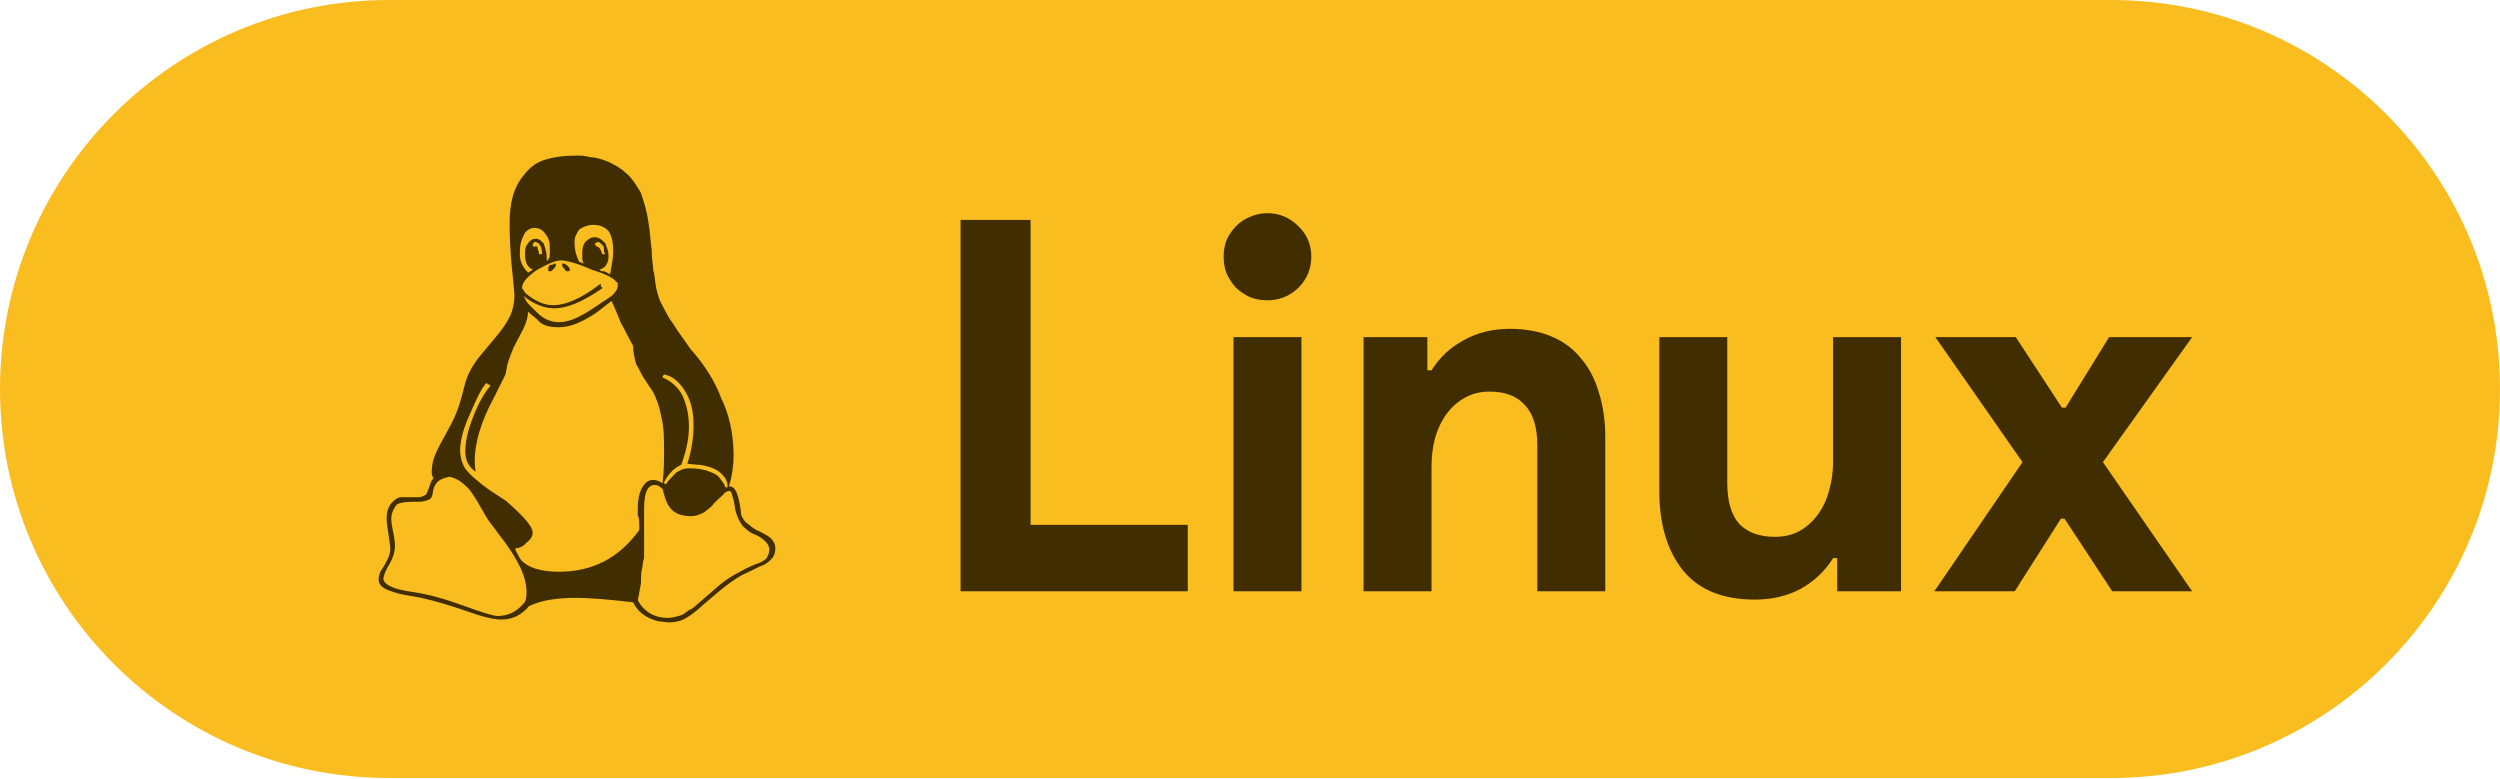
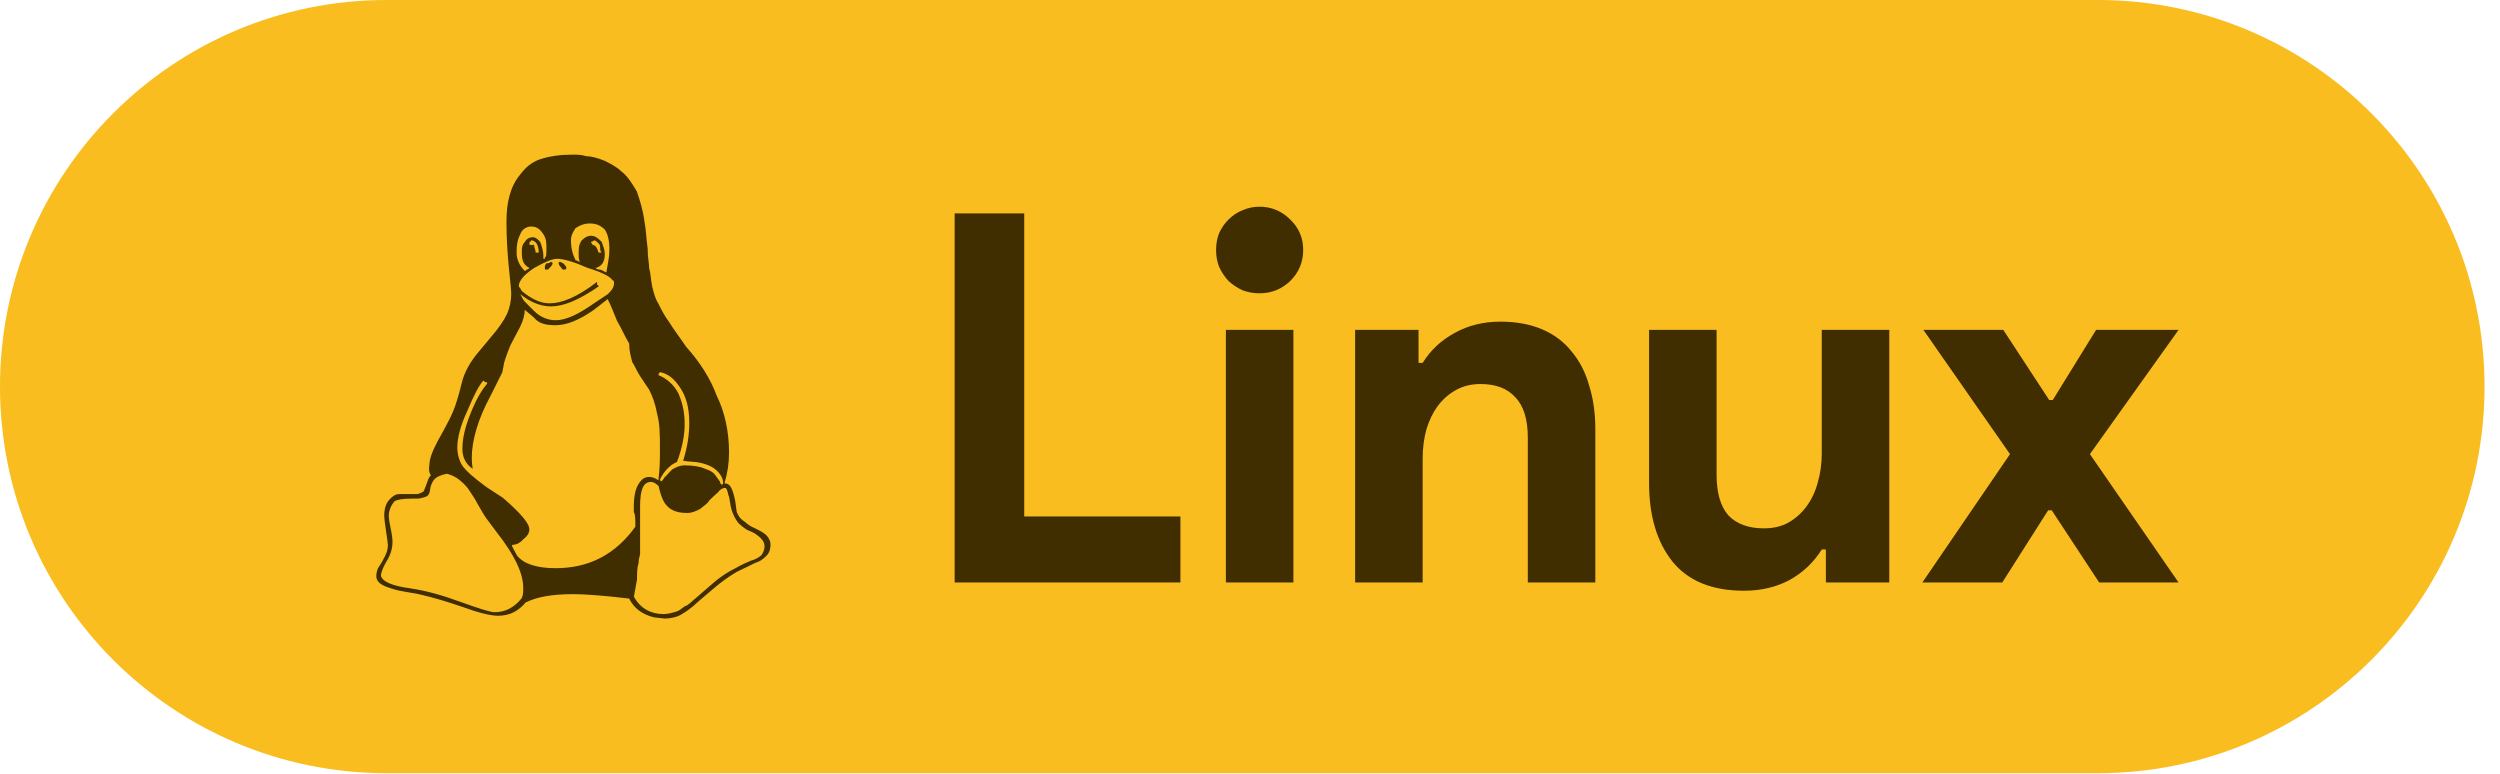
- <svg xmlns="http://www.w3.org/2000/svg" width="482" height="150" viewBox="0 0 482 150" fill="none">
-   <path d="M0 75C0 33.579 33.579 0 75 0H407C448.421 0 482 33.579 482 75V75C482 116.421 448.421 150 407 150H75C33.579 150 0 116.421 0 75V75Z" fill="#F9BD20" />
-   <path d="M185.2 42.4H198.7V101.2H229V114H185.2V42.4ZM244.318 57.9C243.185 57.9 242.085 57.7 241.018 57.3C240.018 56.833 239.118 56.233 238.318 55.5C237.585 54.7 236.985 53.8 236.518 52.8C236.118 51.8 235.918 50.7 235.918 49.5C235.918 48.3 236.118 47.2 236.518 46.2C236.985 45.2 237.585 44.333 238.318 43.6C239.118 42.8 240.018 42.2 241.018 41.8C242.085 41.333 243.185 41.1 244.318 41.1C246.651 41.1 248.651 41.933 250.318 43.6C251.985 45.2 252.818 47.167 252.818 49.5C252.818 51.833 251.985 53.833 250.318 55.5C248.651 57.1 246.651 57.9 244.318 57.9ZM237.818 114V65H250.918V114H237.818ZM275.197 71.4H275.997C277.53 68.933 279.597 67 282.197 65.6C284.797 64.133 287.764 63.4 291.097 63.4C294.164 63.4 296.864 63.9 299.197 64.9C301.53 65.9 303.43 67.333 304.897 69.2C306.43 71 307.564 73.2 308.297 75.8C309.097 78.333 309.497 81.167 309.497 84.3V114H296.397V85.9C296.397 82.367 295.597 79.767 293.997 78.1C292.464 76.367 290.197 75.5 287.197 75.5C285.397 75.5 283.797 75.9 282.397 76.7C281.064 77.433 279.897 78.467 278.897 79.8C277.964 81.067 277.23 82.6 276.697 84.4C276.23 86.133 275.997 88 275.997 90V114H262.897V65H275.197V71.4ZM354.219 107.6H353.419C351.885 110.067 349.819 112.033 347.219 113.5C344.619 114.9 341.652 115.6 338.319 115.6C332.119 115.6 327.485 113.7 324.419 109.9C321.419 106.1 319.919 101.033 319.919 94.7V65H333.019V93.1C333.019 96.633 333.785 99.267 335.319 101C336.919 102.667 339.219 103.5 342.219 103.5C344.019 103.5 345.585 103.133 346.919 102.4C348.319 101.6 349.485 100.567 350.419 99.3C351.419 97.967 352.152 96.433 352.619 94.7C353.152 92.9 353.419 91 353.419 89V65H366.519V114H354.219V107.6ZM389.941 89.1L373.141 65H388.641L397.541 78.6H398.241L406.641 65H422.641L405.441 89.1L422.641 114H407.241L398.041 100H397.341L388.441 114H372.941L389.941 89.1Z" fill="#402D00" />
-   <path d="M109.878 51.991C109.878 52.289 109.58 52.289 109.58 52.289H109.282C108.985 52.289 108.985 51.991 108.687 51.693C108.687 51.693 108.389 51.395 108.389 51.097C108.389 50.799 108.389 50.799 108.687 50.799L109.282 51.097C109.58 51.395 109.878 51.693 109.878 51.991ZM104.515 49.011C104.515 47.521 103.919 46.627 103.025 46.627C103.025 46.627 103.025 46.925 102.727 46.925V47.521H103.621C103.621 48.117 103.919 48.415 103.919 49.011H104.515ZM114.944 47.521C115.54 47.521 115.838 48.117 116.136 49.011H116.732C116.434 48.713 116.434 48.415 116.434 48.117C116.434 47.819 116.434 47.521 116.136 47.224C115.838 46.925 115.54 46.627 115.242 46.627C115.242 46.627 114.944 46.925 114.646 46.925C114.646 47.224 114.944 47.224 114.944 47.521ZM106.005 52.289C105.707 52.289 105.707 52.289 105.707 51.991C105.707 51.693 105.707 51.395 106.005 51.097C106.601 51.097 106.899 50.799 106.899 50.799C107.197 50.799 107.197 51.097 107.197 51.097C107.197 51.395 106.899 51.693 106.303 52.289H106.005ZM102.727 51.991C101.535 51.395 101.237 50.501 101.237 49.011C101.237 48.117 101.237 47.521 101.833 46.925C102.131 46.33 102.727 46.032 103.323 46.032C103.919 46.032 104.217 46.33 104.813 46.925C105.111 47.819 105.409 48.713 105.409 49.607V50.203H105.707V49.905C106.005 49.905 106.005 49.309 106.005 48.117C106.005 47.224 106.005 46.33 105.409 45.436C104.813 44.542 104.217 43.946 103.025 43.946C102.131 43.946 101.237 44.542 100.939 45.436C100.343 46.627 100.224 47.521 100.224 49.011C100.224 50.203 100.641 51.395 101.833 52.587C102.131 52.289 102.429 52.289 102.727 51.991ZM139.975 94.007C140.273 94.007 140.273 93.888 140.273 93.62C140.273 92.964 139.975 92.189 139.081 91.325C138.187 90.431 136.697 89.865 134.909 89.626C134.611 89.597 134.313 89.597 134.313 89.597C134.015 89.537 134.015 89.537 133.717 89.537C133.419 89.507 132.823 89.448 132.525 89.388C133.419 86.617 133.717 84.173 133.717 82.028C133.717 79.048 133.121 76.962 131.929 75.174C130.737 73.386 129.545 72.493 128.055 72.195C127.757 72.493 127.757 72.493 127.757 72.79C129.247 73.386 130.737 74.578 131.631 76.366C132.525 78.452 132.823 80.24 132.823 82.326C132.823 83.995 132.525 86.468 131.333 89.626C130.141 90.103 128.949 91.206 128.055 92.934C128.055 93.202 128.055 93.351 128.353 93.351C128.353 93.351 128.651 93.083 128.949 92.577C129.545 92.07 129.843 91.563 130.439 91.057C131.333 90.55 131.929 90.282 132.823 90.282C134.313 90.282 135.803 90.491 136.697 90.908C137.889 91.295 138.485 91.712 138.783 92.189C139.081 92.636 139.379 93.053 139.677 93.441C139.677 93.828 139.975 94.007 139.975 94.007M112.56 50.799C112.262 50.501 112.262 49.905 112.262 49.309C112.262 48.117 112.262 47.521 112.858 46.627C113.454 46.032 114.05 45.733 114.646 45.733C115.54 45.733 116.136 46.33 116.732 46.925C117.03 47.819 117.328 48.415 117.328 49.309C117.328 50.799 116.732 51.693 115.54 51.991C115.54 51.991 115.838 52.289 116.136 52.289C116.732 52.289 117.03 52.587 117.626 52.885C117.924 51.097 118.222 49.905 118.222 48.415C118.222 46.627 117.924 45.436 117.328 44.542C116.434 43.648 115.54 43.35 114.348 43.35C113.454 43.35 112.56 43.648 111.666 44.244C111.07 45.138 110.772 45.733 110.772 46.627C110.772 48.117 111.07 49.309 111.666 50.501C111.964 50.501 112.262 50.799 112.56 50.799ZM116.136 55.567C112.262 58.249 109.282 59.441 106.899 59.441C104.813 59.441 102.727 58.547 100.939 57.057C101.237 57.653 101.535 58.249 101.833 58.547L103.621 60.335C104.813 61.527 106.303 62.123 107.793 62.123C109.878 62.123 112.262 60.931 115.242 58.845L117.924 57.057C118.52 56.461 119.116 55.865 119.116 54.971C119.116 54.673 119.116 54.375 118.818 54.375C118.52 53.779 117.03 52.885 114.05 51.991C111.368 50.799 109.282 50.203 108.091 50.203C107.197 50.203 105.707 50.799 103.621 51.991C101.833 53.183 100.641 54.375 100.641 55.567C100.641 55.567 100.939 55.865 101.237 56.461C103.025 57.951 104.813 58.845 106.601 58.845C108.985 58.845 111.964 57.653 115.838 54.673V55.269C116.136 55.269 116.136 55.567 116.136 55.567ZM122.99 115.76C124.182 118.001 126.268 119.127 128.651 119.127C129.247 119.127 129.843 119.038 130.439 118.859C131.035 118.74 131.631 118.531 131.929 118.293C132.227 118.084 132.525 117.875 132.823 117.637C133.419 117.428 133.419 117.279 133.717 117.13L138.783 112.75C139.975 111.799 141.167 110.968 142.657 110.247C143.849 109.532 145.041 109.055 145.636 108.787C146.53 108.548 147.126 108.191 147.722 107.714C148.02 107.267 148.318 106.701 148.318 105.986C148.318 105.122 147.722 104.466 147.126 103.989C146.53 103.513 145.934 103.185 145.339 102.976C144.743 102.768 144.147 102.291 143.253 101.486C142.657 100.712 142.061 99.639 141.763 98.238L141.465 96.51C141.167 95.705 141.167 95.109 140.869 94.782C140.869 94.692 140.869 94.662 140.571 94.662C140.273 94.662 139.677 94.931 139.379 95.437C138.783 95.944 138.187 96.51 137.591 97.106C137.293 97.702 136.399 98.238 135.803 98.745C134.909 99.251 134.015 99.52 133.419 99.52C131.035 99.52 129.843 98.864 128.949 97.583C128.353 96.629 128.055 95.527 127.757 94.275C127.162 93.769 126.864 93.5 126.268 93.5C124.778 93.5 124.182 95.05 124.182 98.179V107.446C124.182 107.714 123.884 108.31 123.884 109.234C123.586 110.158 123.586 111.207 123.586 112.392L122.99 115.7V115.751M79.782 114.174C82.553 114.58 85.742 115.447 89.347 116.77C92.953 118.081 95.158 118.766 95.963 118.766C98.049 118.766 99.777 117.843 101.207 116.058C101.505 115.48 101.505 114.8 101.505 114.019C101.505 111.204 99.807 107.643 96.41 103.322L94.383 100.61C93.966 100.044 93.46 99.18 92.804 98.018C92.178 96.856 91.612 95.962 91.165 95.336C90.778 94.65 90.152 93.965 89.347 93.28C88.573 92.594 87.679 92.147 86.695 91.909C85.444 92.147 84.58 92.565 84.162 93.131C83.745 93.697 83.507 94.323 83.447 94.978C83.358 95.604 83.179 96.021 82.881 96.23C82.583 96.409 82.077 96.558 81.391 96.707C81.242 96.707 80.974 96.707 80.587 96.736H79.782C78.203 96.736 77.13 96.915 76.564 97.213C75.819 98.077 75.431 99.061 75.431 100.104C75.431 100.58 75.551 101.385 75.789 102.517C76.028 103.62 76.147 104.514 76.147 105.14C76.147 106.361 75.789 107.583 75.044 108.805C74.299 110.086 73.912 111.04 73.912 111.719C74.21 112.875 76.177 113.689 79.782 114.165M89.705 87.079C89.705 85.023 90.241 82.758 91.344 80.076C92.417 77.394 93.489 75.606 94.532 74.415C94.473 74.117 94.324 74.117 94.085 74.117L93.787 73.819C92.923 74.712 91.88 76.798 90.629 79.778C89.377 82.46 88.722 84.933 88.722 86.751C88.722 88.092 89.049 89.254 89.645 90.267C90.301 91.251 91.88 92.681 94.383 94.499L97.542 96.555C100.909 99.475 102.697 101.501 102.697 102.693C102.697 103.319 102.399 103.945 101.505 104.63C100.909 105.345 100.105 105.703 99.419 105.703C99.36 105.703 99.33 105.762 99.33 105.911C99.33 105.941 99.628 106.537 100.254 107.699C101.505 109.398 104.187 110.232 107.763 110.232C114.318 110.232 119.384 107.55 123.258 102.187C123.258 100.697 123.258 99.773 122.96 99.385V98.283C122.96 96.346 123.258 94.886 123.854 93.932C124.45 92.979 125.046 92.532 125.94 92.532C126.536 92.532 127.132 92.74 127.728 93.187C128.026 90.893 128.026 88.897 128.026 87.109C128.026 84.397 128.026 82.162 127.43 80.076C127.132 78.288 126.536 76.798 125.94 75.606L124.152 72.924C123.556 72.031 123.258 71.137 122.662 70.243C122.364 69.051 122.066 68.157 122.066 66.667C121.172 65.177 120.576 63.687 119.682 62.197C119.086 60.707 118.49 59.217 117.894 58.025L115.212 60.111C112.233 62.197 109.849 63.091 107.763 63.091C105.975 63.091 104.485 62.793 103.591 61.601L101.803 60.111C101.803 61.005 101.505 62.197 100.909 63.389L99.032 66.965C98.198 69.051 97.751 70.243 97.661 71.137C97.542 71.733 97.453 72.329 97.393 72.329L95.158 76.798C92.744 81.268 91.523 85.41 91.523 88.837C91.523 89.522 91.582 90.237 91.701 90.953C90.361 90.029 89.705 88.748 89.705 87.079M111.041 115.268C107.167 115.268 104.187 115.792 102.101 116.832V116.743C100.611 118.531 98.942 119.455 96.618 119.455C95.158 119.455 92.864 118.889 89.765 117.756C86.636 116.683 83.865 115.861 81.451 115.319C81.212 115.25 80.676 115.149 79.812 115.012C78.978 114.878 78.203 114.741 77.517 114.604C76.892 114.469 76.177 114.267 75.402 113.993C74.657 113.757 74.061 113.45 73.614 113.078C73.203 112.702 73 112.279 73 111.805C73 111.329 73.101 110.819 73.304 110.277C73.495 109.949 73.703 109.621 73.912 109.323C74.12 108.995 74.299 108.697 74.418 108.399C74.597 108.131 74.716 107.863 74.836 107.565C74.955 107.297 75.074 107.029 75.134 106.701C75.193 106.403 75.253 106.105 75.253 105.807C75.253 105.509 75.134 104.615 74.895 103.036C74.657 101.486 74.538 100.503 74.538 100.086C74.538 98.775 74.836 97.732 75.491 96.987C76.147 96.242 76.772 95.854 77.428 95.854H80.855C81.123 95.854 81.54 95.705 82.166 95.348C82.375 94.871 82.553 94.484 82.672 94.126C82.822 93.769 82.881 93.5 82.941 93.381C83 93.202 83.06 93.023 83.12 92.874C83.239 92.666 83.388 92.428 83.596 92.189C83.358 91.891 83.239 91.504 83.239 91.027C83.239 90.699 83.239 90.401 83.298 90.222C83.298 89.15 83.805 87.63 84.878 85.634L85.921 83.756C86.785 82.147 87.44 80.955 87.917 79.763C88.424 78.571 88.96 76.783 89.556 74.4C90.033 72.314 91.165 70.228 92.953 68.142L95.188 65.46C96.737 63.672 97.751 62.182 98.317 60.99C98.883 59.798 99.181 58.308 99.181 57.117C99.181 56.52 99.032 54.733 98.704 51.753C98.406 48.773 98.257 45.793 98.257 43.111C98.257 41.025 98.436 39.535 98.823 38.046C99.211 36.556 99.896 35.066 100.909 33.874C101.803 32.682 102.995 31.49 104.783 30.894C106.571 30.298 108.657 30 111.041 30C111.935 30 112.828 30 113.722 30.298C114.616 30.298 115.808 30.596 117.298 31.192C118.49 31.788 119.682 32.384 120.576 33.278C121.768 34.172 122.662 35.662 123.556 37.152C124.152 38.94 124.748 40.727 125.046 43.111C125.344 44.601 125.344 46.091 125.642 48.177C125.642 49.965 125.94 51.157 125.94 52.051C126.238 52.945 126.238 54.137 126.536 55.627C126.834 56.819 127.132 58.011 127.728 58.904C128.324 60.096 128.92 61.288 129.814 62.48C130.708 63.97 131.899 65.46 133.091 67.248C135.773 70.228 137.859 73.506 139.051 76.783C140.541 79.763 141.435 83.637 141.435 87.779C141.435 89.835 141.137 91.832 140.541 93.769C141.137 93.769 141.435 94.007 141.733 94.424C142.031 94.841 142.329 95.735 142.627 97.136L142.925 99.341C143.223 99.996 143.521 100.622 144.415 101.158C145.011 101.695 145.607 102.142 146.501 102.499C147.097 102.797 147.991 103.215 148.587 103.751C149.182 104.347 149.48 104.973 149.48 105.628C149.48 106.641 149.182 107.386 148.587 107.923C147.991 108.519 147.395 108.936 146.501 109.204C145.905 109.502 144.713 110.098 142.925 110.938C141.435 111.82 139.945 112.89 138.455 114.157L135.475 116.692C134.283 117.855 133.091 118.689 132.197 119.195C131.303 119.732 130.112 120 128.92 120L126.834 119.762C124.45 119.136 122.96 117.944 122.066 116.126C117.298 115.548 113.424 115.262 111.041 115.262" fill="#402D00" />
+ <svg xmlns="http://www.w3.org/2000/svg" width="97" height="30" viewBox="0 0 97 30" fill="none">
+   <path d="M0 15C0 6.716 6.716 0 15 0H81.4C89.684 0 96.4 6.716 96.4 15V15C96.4 23.284 89.684 30 81.4 30H15C6.716 30 0 23.284 0 15V15Z" fill="#F9BD20" />
+   <path d="M37.04 8.28H39.74V20.04H45.8V22.6H37.04V8.28ZM48.864 11.38C48.637 11.38 48.417 11.34 48.204 11.26C48.004 11.167 47.824 11.047 47.664 10.9C47.517 10.74 47.397 10.56 47.304 10.36C47.224 10.16 47.184 9.94 47.184 9.7C47.184 9.46 47.224 9.24 47.304 9.04C47.397 8.84 47.517 8.667 47.664 8.52C47.824 8.36 48.004 8.24 48.204 8.16C48.417 8.067 48.637 8.02 48.864 8.02C49.33 8.02 49.73 8.187 50.064 8.52C50.397 8.84 50.564 9.233 50.564 9.7C50.564 10.167 50.397 10.567 50.064 10.9C49.73 11.22 49.33 11.38 48.864 11.38ZM47.564 22.6V12.8H50.184V22.6H47.564ZM55.039 14.08H55.199C55.506 13.587 55.919 13.2 56.439 12.92C56.959 12.627 57.553 12.48 58.219 12.48C58.833 12.48 59.373 12.58 59.839 12.78C60.306 12.98 60.686 13.267 60.979 13.64C61.286 14 61.513 14.44 61.659 14.96C61.819 15.467 61.899 16.033 61.899 16.66V22.6H59.279V16.98C59.279 16.273 59.119 15.753 58.799 15.42C58.493 15.073 58.039 14.9 57.439 14.9C57.079 14.9 56.759 14.98 56.479 15.14C56.213 15.287 55.979 15.493 55.779 15.76C55.593 16.013 55.446 16.32 55.339 16.68C55.246 17.027 55.199 17.4 55.199 17.8V22.6H52.579V12.8H55.039V14.08ZM70.844 21.32H70.684C70.377 21.813 69.964 22.207 69.444 22.5C68.924 22.78 68.33 22.92 67.664 22.92C66.424 22.92 65.497 22.54 64.884 21.78C64.284 21.02 63.984 20.007 63.984 18.74V12.8H66.604V18.42C66.604 19.127 66.757 19.653 67.064 20C67.384 20.333 67.844 20.5 68.444 20.5C68.804 20.5 69.117 20.427 69.384 20.28C69.664 20.12 69.897 19.913 70.084 19.66C70.284 19.393 70.43 19.087 70.524 18.74C70.63 18.38 70.684 18 70.684 17.6V12.8H73.304V22.6H70.844V21.32ZM77.988 17.62L74.628 12.8H77.728L79.508 15.52H79.648L81.328 12.8H84.528L81.088 17.62L84.528 22.6H81.448L79.608 19.8H79.468L77.688 22.6H74.588L77.988 17.62Z" fill="#402D00" />
+   <path d="M21.976 10.398C21.976 10.458 21.916 10.458 21.916 10.458H21.857C21.797 10.458 21.797 10.398 21.737 10.339C21.737 10.339 21.678 10.279 21.678 10.219C21.678 10.16 21.678 10.16 21.737 10.16L21.857 10.219C21.916 10.279 21.976 10.339 21.976 10.398ZM20.903 9.802C20.903 9.504 20.784 9.325 20.605 9.325C20.605 9.325 20.605 9.385 20.545 9.385V9.504H20.724C20.724 9.623 20.784 9.683 20.784 9.802H20.903ZM22.989 9.504C23.108 9.504 23.168 9.623 23.227 9.802H23.346C23.287 9.743 23.287 9.683 23.287 9.623C23.287 9.564 23.287 9.504 23.227 9.445C23.168 9.385 23.108 9.325 23.048 9.325C23.048 9.325 22.989 9.385 22.929 9.385C22.929 9.445 22.989 9.445 22.989 9.504ZM21.201 10.458C21.141 10.458 21.141 10.458 21.141 10.398C21.141 10.339 21.141 10.279 21.201 10.219C21.32 10.219 21.38 10.16 21.38 10.16C21.439 10.16 21.439 10.219 21.439 10.219C21.439 10.279 21.38 10.339 21.261 10.458H21.201ZM20.545 10.398C20.307 10.279 20.247 10.1 20.247 9.802C20.247 9.623 20.247 9.504 20.367 9.385C20.426 9.266 20.545 9.206 20.665 9.206C20.784 9.206 20.843 9.266 20.962 9.385C21.022 9.564 21.082 9.743 21.082 9.921V10.041H21.141V9.981C21.201 9.981 21.201 9.862 21.201 9.623C21.201 9.445 21.201 9.266 21.082 9.087C20.962 8.908 20.843 8.789 20.605 8.789C20.426 8.789 20.247 8.908 20.188 9.087C20.069 9.325 20.045 9.504 20.045 9.802C20.045 10.041 20.128 10.279 20.367 10.517C20.426 10.458 20.486 10.458 20.545 10.398ZM27.995 18.801C28.055 18.801 28.055 18.777 28.055 18.724C28.055 18.593 27.995 18.438 27.816 18.265C27.637 18.086 27.339 17.973 26.982 17.925C26.922 17.919 26.863 17.919 26.863 17.919C26.803 17.907 26.803 17.907 26.743 17.907C26.684 17.901 26.565 17.89 26.505 17.878C26.684 17.323 26.743 16.835 26.743 16.406C26.743 15.81 26.624 15.392 26.386 15.035C26.147 14.677 25.909 14.498 25.611 14.439C25.552 14.498 25.552 14.498 25.552 14.558C25.849 14.677 26.147 14.916 26.326 15.273C26.505 15.69 26.565 16.048 26.565 16.465C26.565 16.799 26.505 17.294 26.267 17.925C26.028 18.021 25.79 18.241 25.611 18.587C25.611 18.64 25.611 18.67 25.671 18.67C25.671 18.67 25.73 18.617 25.79 18.515C25.909 18.414 25.969 18.313 26.088 18.211C26.267 18.11 26.386 18.056 26.565 18.056C26.863 18.056 27.161 18.098 27.339 18.182C27.578 18.259 27.697 18.343 27.756 18.438C27.816 18.527 27.876 18.611 27.935 18.688C27.935 18.766 27.995 18.801 27.995 18.801M22.512 10.16C22.452 10.1 22.452 9.981 22.452 9.862C22.452 9.623 22.452 9.504 22.572 9.325C22.691 9.206 22.81 9.147 22.929 9.147C23.108 9.147 23.227 9.266 23.346 9.385C23.406 9.564 23.466 9.683 23.466 9.862C23.466 10.16 23.346 10.339 23.108 10.398C23.108 10.398 23.168 10.458 23.227 10.458C23.346 10.458 23.406 10.517 23.525 10.577C23.585 10.219 23.644 9.981 23.644 9.683C23.644 9.325 23.585 9.087 23.466 8.908C23.287 8.73 23.108 8.67 22.87 8.67C22.691 8.67 22.512 8.73 22.333 8.849C22.214 9.028 22.154 9.147 22.154 9.325C22.154 9.623 22.214 9.862 22.333 10.1C22.393 10.1 22.452 10.16 22.512 10.16ZM23.227 11.113C22.452 11.65 21.857 11.888 21.38 11.888C20.962 11.888 20.545 11.709 20.188 11.411C20.247 11.531 20.307 11.65 20.367 11.709L20.724 12.067C20.962 12.305 21.261 12.425 21.558 12.425C21.976 12.425 22.452 12.186 23.048 11.769L23.585 11.411C23.704 11.292 23.823 11.173 23.823 10.994C23.823 10.935 23.823 10.875 23.764 10.875C23.704 10.756 23.406 10.577 22.81 10.398C22.274 10.16 21.857 10.041 21.618 10.041C21.439 10.041 21.141 10.16 20.724 10.398C20.367 10.637 20.128 10.875 20.128 11.113C20.128 11.113 20.188 11.173 20.247 11.292C20.605 11.59 20.962 11.769 21.32 11.769C21.797 11.769 22.393 11.531 23.168 10.935V11.054C23.227 11.054 23.227 11.113 23.227 11.113ZM24.598 23.152C24.836 23.6 25.253 23.825 25.73 23.825C25.849 23.825 25.969 23.808 26.088 23.772C26.207 23.748 26.326 23.706 26.386 23.659C26.445 23.617 26.505 23.575 26.565 23.527C26.684 23.486 26.684 23.456 26.743 23.426L27.756 22.55C27.995 22.36 28.233 22.194 28.531 22.049C28.77 21.906 29.008 21.811 29.127 21.757C29.306 21.71 29.425 21.638 29.544 21.543C29.604 21.453 29.664 21.34 29.664 21.197C29.664 21.024 29.544 20.893 29.425 20.798C29.306 20.703 29.187 20.637 29.068 20.595C28.948 20.553 28.829 20.458 28.651 20.297C28.531 20.142 28.412 19.928 28.352 19.648L28.293 19.302C28.233 19.141 28.233 19.022 28.174 18.956C28.174 18.939 28.174 18.933 28.114 18.933C28.055 18.933 27.935 18.986 27.876 19.087C27.756 19.189 27.637 19.302 27.518 19.421C27.459 19.54 27.28 19.648 27.161 19.749C26.982 19.85 26.803 19.904 26.684 19.904C26.207 19.904 25.969 19.773 25.79 19.517C25.671 19.326 25.611 19.105 25.552 18.855C25.432 18.754 25.373 18.7 25.253 18.7C24.956 18.7 24.836 19.01 24.836 19.636V21.489C24.836 21.543 24.777 21.662 24.777 21.847C24.717 22.032 24.717 22.241 24.717 22.479L24.598 23.14V23.15M15.956 22.835C16.511 22.916 17.148 23.089 17.869 23.354C18.591 23.616 19.032 23.753 19.192 23.753C19.61 23.753 19.955 23.569 20.241 23.212C20.301 23.096 20.301 22.96 20.301 22.804C20.301 22.241 19.961 21.529 19.282 20.664L18.877 20.122C18.793 20.009 18.692 19.836 18.561 19.604C18.436 19.371 18.322 19.192 18.233 19.067C18.155 18.93 18.03 18.793 17.869 18.656C17.715 18.519 17.536 18.43 17.339 18.382C17.089 18.43 16.916 18.513 16.832 18.626C16.749 18.739 16.701 18.865 16.689 18.996C16.672 19.121 16.636 19.204 16.576 19.246C16.517 19.282 16.415 19.311 16.278 19.341C16.248 19.341 16.195 19.341 16.117 19.347H15.956C15.64 19.347 15.426 19.383 15.313 19.443C15.164 19.616 15.086 19.812 15.086 20.021C15.086 20.116 15.11 20.277 15.158 20.503C15.206 20.724 15.229 20.903 15.229 21.028C15.229 21.272 15.158 21.517 15.009 21.761C14.86 22.017 14.782 22.208 14.782 22.344C14.842 22.575 15.235 22.738 15.956 22.833M17.941 17.416C17.941 17.005 18.048 16.552 18.269 16.015C18.483 15.479 18.698 15.121 18.906 14.883C18.895 14.823 18.865 14.823 18.817 14.823L18.757 14.764C18.585 14.943 18.376 15.36 18.126 15.956C17.875 16.492 17.744 16.987 17.744 17.35C17.744 17.618 17.81 17.851 17.929 18.053C18.06 18.25 18.376 18.536 18.877 18.9L19.508 19.311C20.182 19.895 20.539 20.3 20.539 20.539C20.539 20.664 20.48 20.789 20.301 20.926C20.182 21.069 20.021 21.14 19.884 21.14C19.872 21.14 19.866 21.152 19.866 21.182C19.866 21.188 19.925 21.307 20.051 21.54C20.301 21.88 20.837 22.046 21.552 22.046C22.864 22.046 23.877 21.51 24.652 20.437C24.652 20.139 24.652 19.955 24.592 19.877V19.657C24.592 19.269 24.652 18.977 24.771 18.787C24.89 18.596 25.009 18.506 25.188 18.506C25.307 18.506 25.426 18.548 25.546 18.637C25.605 18.179 25.605 17.779 25.605 17.422C25.605 16.879 25.605 16.432 25.486 16.015C25.426 15.658 25.307 15.36 25.188 15.121L24.83 14.585C24.711 14.406 24.652 14.227 24.532 14.049C24.473 13.81 24.413 13.631 24.413 13.333C24.234 13.035 24.115 12.737 23.936 12.439C23.817 12.141 23.698 11.844 23.579 11.605L23.042 12.022C22.447 12.439 21.97 12.618 21.552 12.618C21.195 12.618 20.897 12.559 20.718 12.32L20.361 12.022C20.361 12.201 20.301 12.439 20.182 12.678L19.806 13.393C19.64 13.81 19.55 14.049 19.532 14.227C19.508 14.347 19.491 14.466 19.479 14.466L19.032 15.36C18.549 16.254 18.305 17.082 18.305 17.767C18.305 17.904 18.316 18.047 18.34 18.191C18.072 18.006 17.941 17.75 17.941 17.416M22.208 23.054C21.433 23.054 20.837 23.159 20.42 23.366V23.349C20.122 23.706 19.788 23.891 19.324 23.891C19.032 23.891 18.573 23.778 17.953 23.551C17.327 23.337 16.773 23.172 16.29 23.064C16.242 23.05 16.135 23.03 15.962 23.002C15.796 22.976 15.64 22.948 15.504 22.921C15.378 22.894 15.235 22.853 15.08 22.799C14.931 22.751 14.812 22.69 14.723 22.616C14.64 22.541 14.6 22.456 14.6 22.361C14.6 22.266 14.62 22.164 14.661 22.055C14.699 21.99 14.741 21.924 14.782 21.865C14.824 21.799 14.86 21.739 14.884 21.68C14.919 21.626 14.943 21.573 14.967 21.513C14.991 21.459 15.015 21.406 15.027 21.34C15.039 21.281 15.05 21.221 15.05 21.161C15.05 21.102 15.027 20.923 14.979 20.607C14.931 20.297 14.908 20.101 14.908 20.017C14.908 19.755 14.967 19.546 15.098 19.397C15.229 19.248 15.354 19.171 15.486 19.171H16.171C16.225 19.171 16.308 19.141 16.433 19.07C16.475 18.974 16.511 18.897 16.535 18.825C16.564 18.754 16.576 18.7 16.588 18.676C16.6 18.64 16.612 18.605 16.624 18.575C16.648 18.533 16.677 18.485 16.719 18.438C16.672 18.378 16.648 18.301 16.648 18.205C16.648 18.14 16.648 18.08 16.66 18.044C16.66 17.83 16.761 17.526 16.976 17.127L17.184 16.751C17.357 16.429 17.488 16.191 17.583 15.953C17.685 15.714 17.792 15.357 17.911 14.88C18.006 14.463 18.233 14.046 18.591 13.628L19.038 13.092C19.348 12.734 19.55 12.436 19.663 12.198C19.776 11.96 19.836 11.662 19.836 11.423C19.836 11.304 19.806 10.947 19.741 10.351C19.681 9.755 19.651 9.159 19.651 8.622C19.651 8.205 19.687 7.907 19.765 7.609C19.842 7.311 19.979 7.013 20.182 6.775C20.361 6.536 20.599 6.298 20.957 6.179C21.314 6.06 21.731 6 22.208 6C22.387 6 22.566 6 22.744 6.06C22.923 6.06 23.162 6.119 23.46 6.238C23.698 6.358 23.936 6.477 24.115 6.656C24.354 6.834 24.532 7.132 24.711 7.43C24.83 7.788 24.95 8.145 25.009 8.622C25.069 8.92 25.069 9.218 25.128 9.635C25.128 9.993 25.188 10.231 25.188 10.41C25.247 10.589 25.247 10.827 25.307 11.125C25.367 11.364 25.426 11.602 25.546 11.781C25.665 12.019 25.784 12.258 25.963 12.496C26.142 12.794 26.38 13.092 26.618 13.45C27.155 14.046 27.572 14.701 27.81 15.357C28.108 15.953 28.287 16.727 28.287 17.556C28.287 17.967 28.227 18.366 28.108 18.754C28.227 18.754 28.287 18.801 28.347 18.885C28.406 18.968 28.466 19.147 28.525 19.427L28.585 19.868C28.645 19.999 28.704 20.124 28.883 20.232C29.002 20.339 29.121 20.428 29.3 20.5C29.419 20.559 29.598 20.643 29.717 20.75C29.837 20.869 29.896 20.994 29.896 21.126C29.896 21.328 29.837 21.477 29.717 21.584C29.598 21.704 29.479 21.787 29.3 21.841C29.181 21.9 28.942 22.02 28.585 22.188C28.287 22.364 27.989 22.578 27.691 22.831L27.095 23.338C26.857 23.571 26.618 23.738 26.439 23.839C26.261 23.946 26.022 24 25.784 24L25.367 23.952C24.89 23.827 24.592 23.589 24.413 23.225C23.46 23.11 22.685 23.052 22.208 23.052" fill="#402D00" />
</svg>
